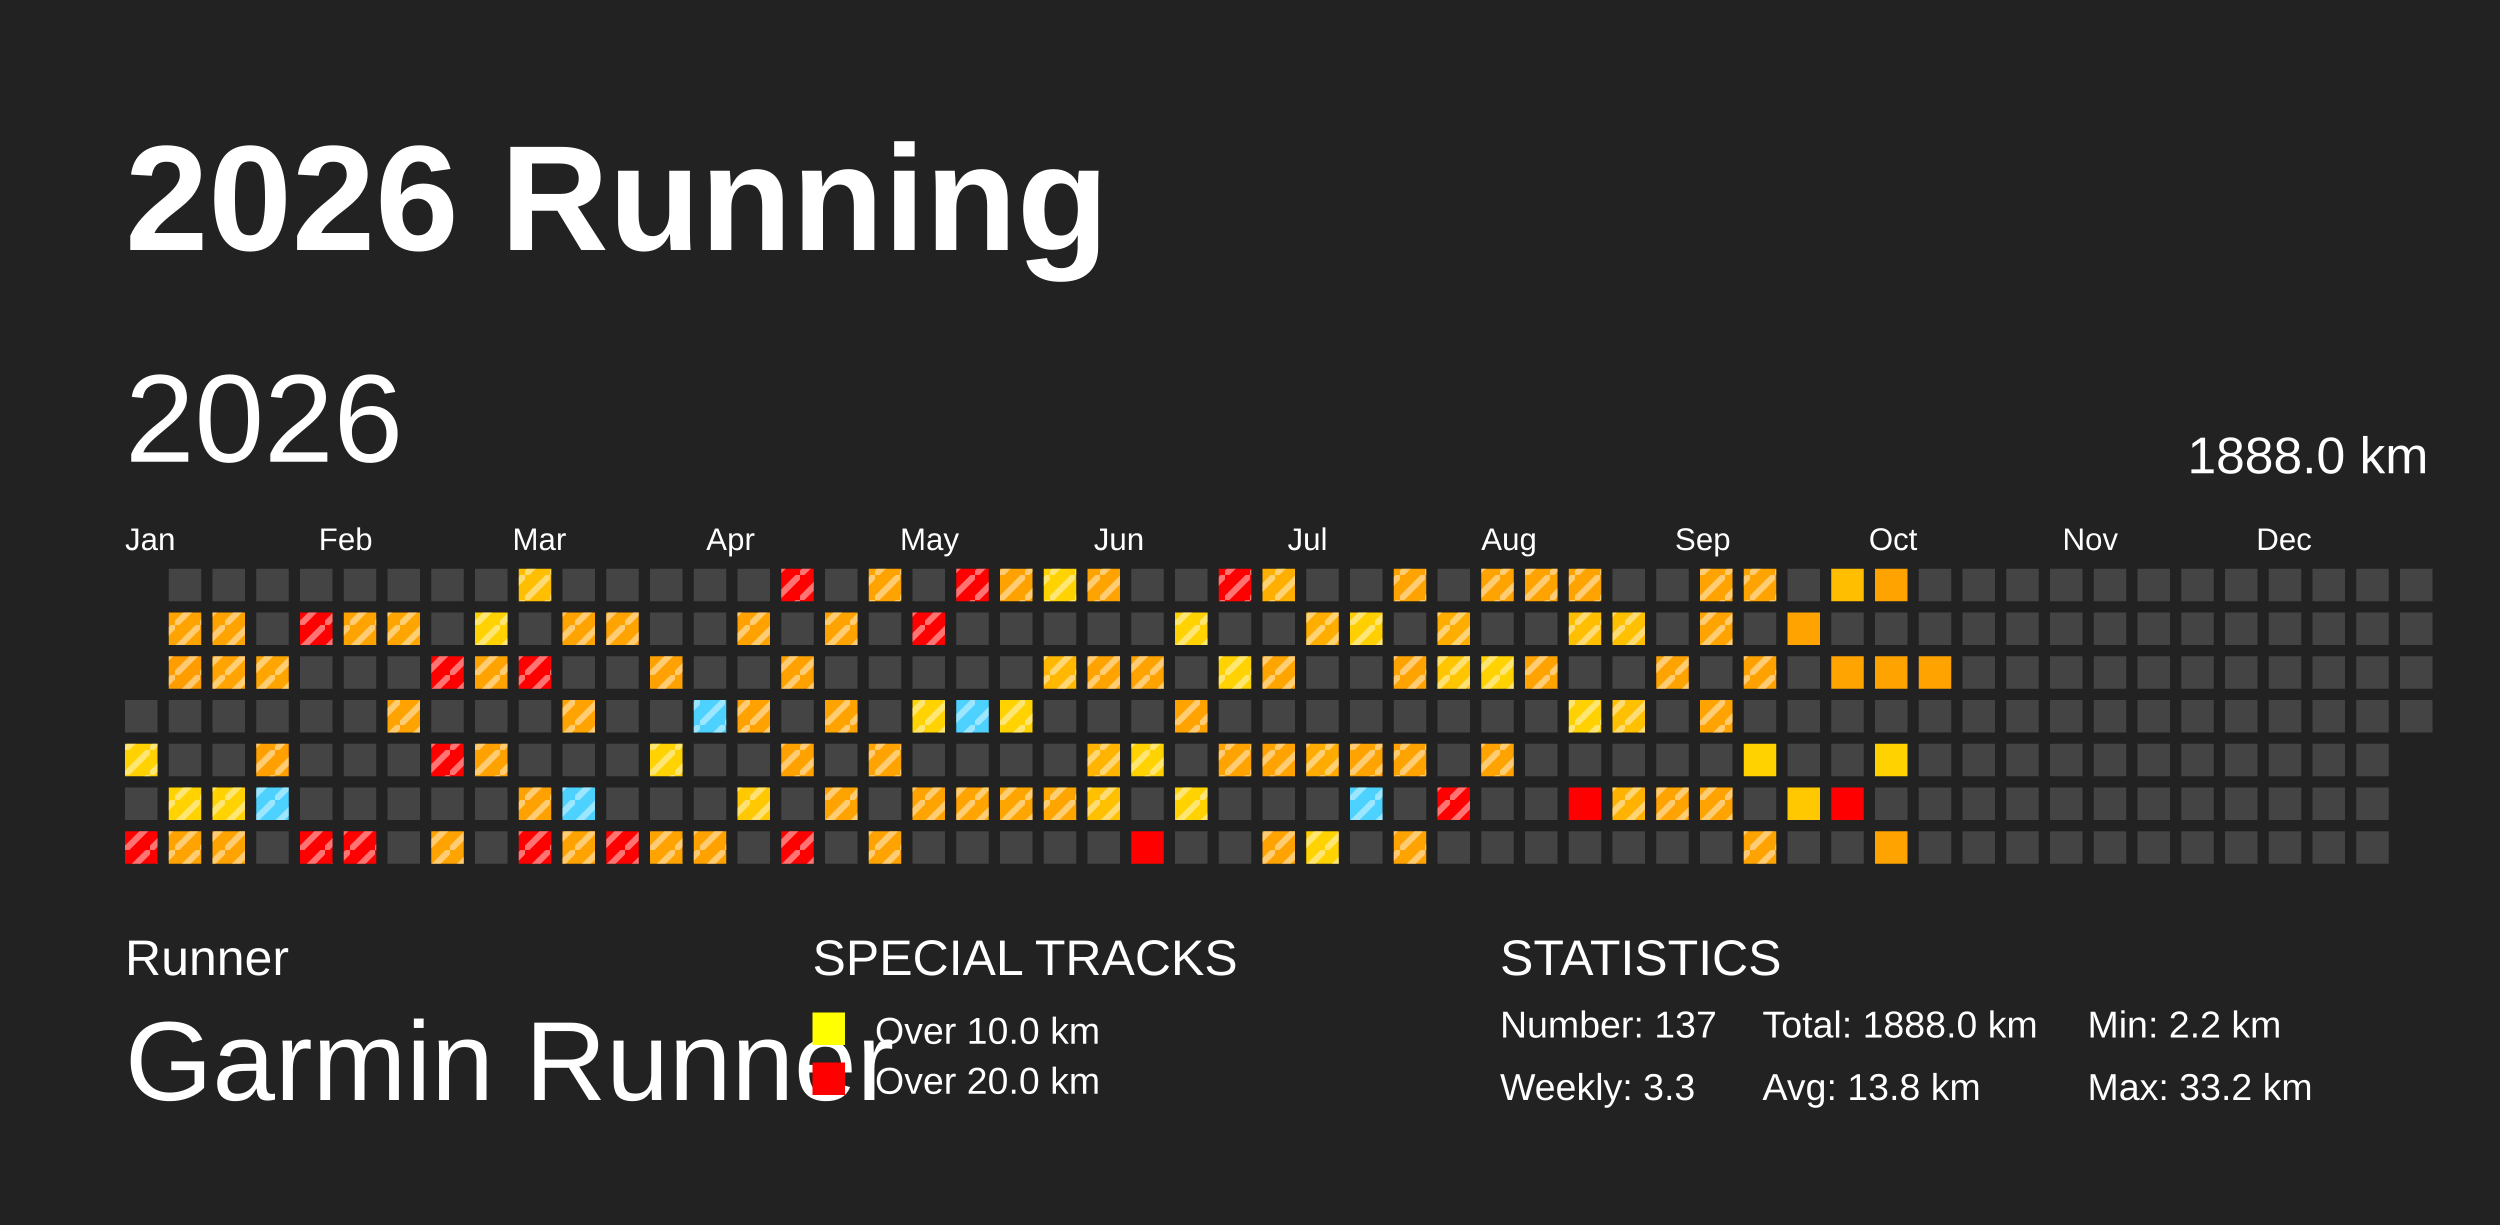
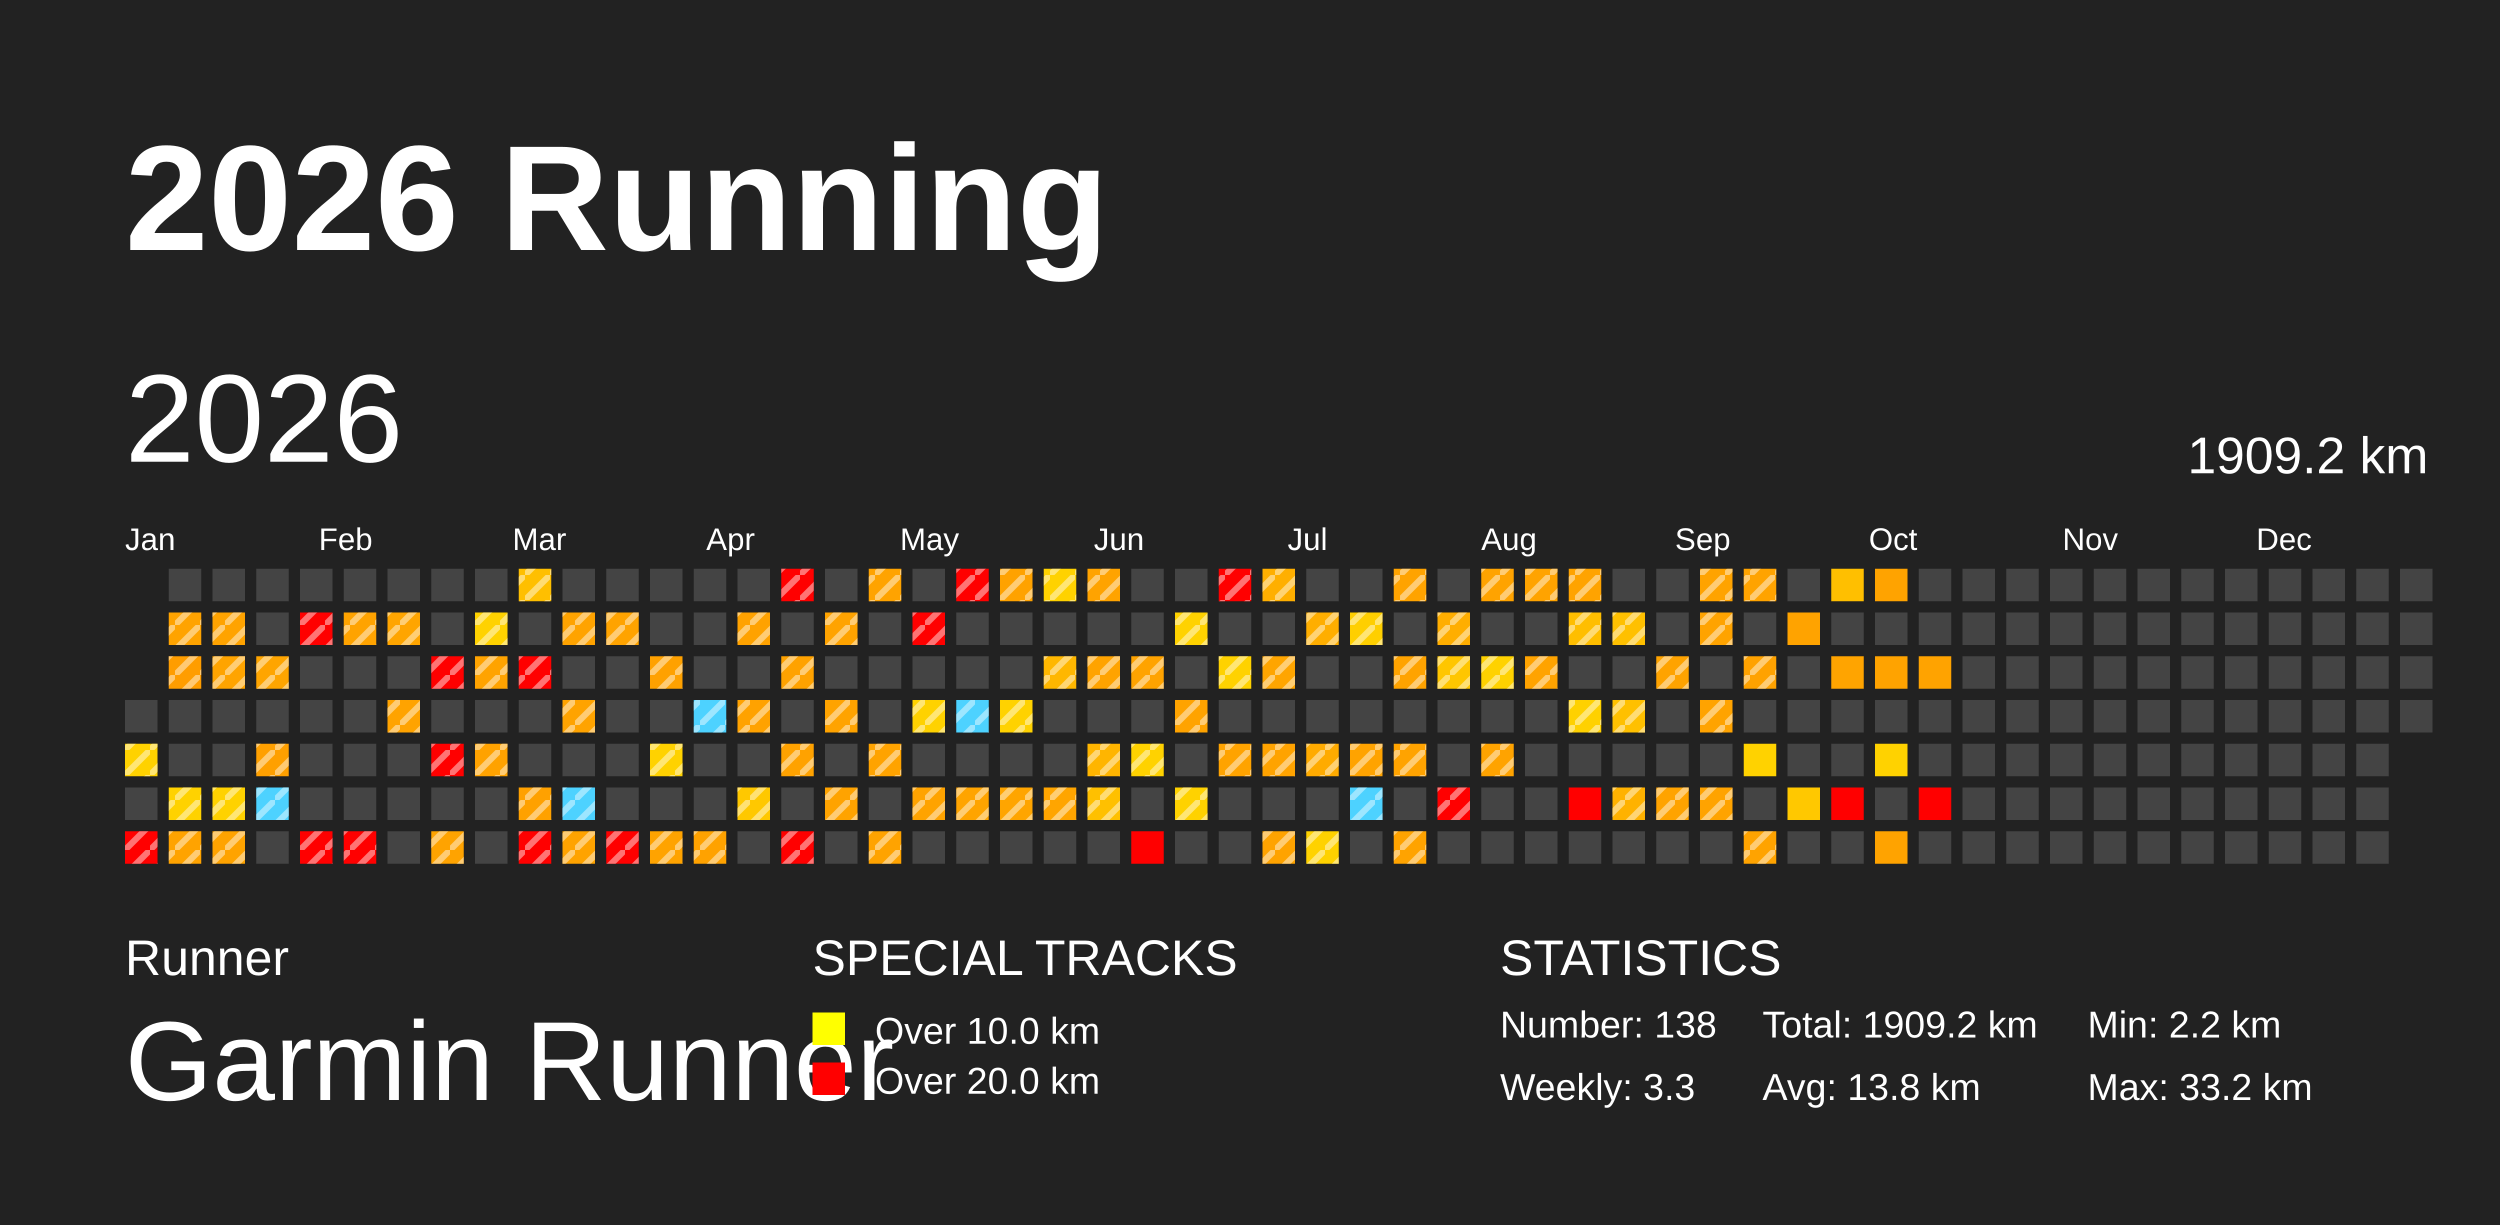
<svg xmlns="http://www.w3.org/2000/svg" baseProfile="full" height="98mm" version="1.1" viewBox="0,0,200,98" width="200mm">
  <defs>
    <pattern height="2" id="indoor-stripe" patternUnits="userSpaceOnUse" width="2">
      <line stroke="white" stroke-opacity="0.45" stroke-width="0.5" x1="0" x2="2" y1="2" y2="0" />
    </pattern>
  </defs>
  <rect fill="#222222" height="98" width="200" x="0" y="0" />
  <text fill="#FFFFFF" style="font-size:12px; font-family:Arial; font-weight:bold;" x="10" y="20">2026 Running</text>
  <text fill="#FFFFFF" style="font-size:4px; font-family:Arial" x="10" y="78">Runner</text>
  <text fill="#FFFFFF" style="font-size:9px; font-family:Arial" x="10" y="88">Garmin Runner</text>
  <text fill="#FFFFFF" style="font-size:4px; font-family:Arial" x="65" y="78">SPECIAL TRACKS</text>
  <rect fill="yellow" height="2.6" width="2.6" x="65" y="81" />
  <text fill="#FFFFFF" style="font-size:3px; font-family:Arial" x="70" y="83.5">Over 10.0 km</text>
  <rect fill="red" height="2.6" width="2.6" x="65" y="85" />
  <text fill="#FFFFFF" style="font-size:3px; font-family:Arial" x="70" y="87.5">Over 20.0 km</text>
  <text fill="#FFFFFF" style="font-size:4px; font-family:Arial" x="120" y="78">STATISTICS</text>
-   <text fill="#FFFFFF" style="font-size:3px; font-family:Arial" x="120" y="83">Number: 137</text>
+   <text fill="#FFFFFF" style="font-size:3px; font-family:Arial" x="120" y="83">Number: 138</text>
  <text fill="#FFFFFF" style="font-size:3px; font-family:Arial" x="120" y="88">Weekly: 3.3</text>
-   <text fill="#FFFFFF" style="font-size:3px; font-family:Arial" x="141" y="83">Total: 1888.0 km</text>
+   <text fill="#FFFFFF" style="font-size:3px; font-family:Arial" x="141" y="83">Total: 1909.2 km</text>
  <text fill="#FFFFFF" style="font-size:3px; font-family:Arial" x="141" y="88">Avg: 13.8 km</text>
  <text fill="#FFFFFF" style="font-size:3px; font-family:Arial" x="167" y="83">Min: 2.2 km</text>
  <text fill="#FFFFFF" style="font-size:3px; font-family:Arial" x="167" y="88">Max: 33.2 km</text>
  <text dominant-baseline="hanging" fill="#FFFFFF" style="font-size:10.0px; font-family:Arial;" x="10" y="30">2026</text>
-   <text dominant-baseline="hanging" fill="#FFFFFF" style="font-size:4.125px; font-family:Arial;" x="175" y="35">1888.0 km</text>
+   <text dominant-baseline="hanging" fill="#FFFFFF" style="font-size:4.125px; font-family:Arial;" x="175" y="35">1909.2 km</text>
  <text fill="#FFFFFF" style="font-size:2.5px; font-family:Arial" x="10.0" y="44">Jan</text>
  <text fill="#FFFFFF" style="font-size:2.5px; font-family:Arial" x="25.5" y="44">Feb</text>
  <text fill="#FFFFFF" style="font-size:2.5px; font-family:Arial" x="41.0" y="44">Mar</text>
  <text fill="#FFFFFF" style="font-size:2.5px; font-family:Arial" x="56.5" y="44">Apr</text>
  <text fill="#FFFFFF" style="font-size:2.5px; font-family:Arial" x="72.0" y="44">May</text>
  <text fill="#FFFFFF" style="font-size:2.5px; font-family:Arial" x="87.5" y="44">Jun</text>
  <text fill="#FFFFFF" style="font-size:2.5px; font-family:Arial" x="103.0" y="44">Jul</text>
  <text fill="#FFFFFF" style="font-size:2.5px; font-family:Arial" x="118.5" y="44">Aug</text>
  <text fill="#FFFFFF" style="font-size:2.5px; font-family:Arial" x="134.0" y="44">Sep</text>
  <text fill="#FFFFFF" style="font-size:2.5px; font-family:Arial" x="149.5" y="44">Oct</text>
  <text fill="#FFFFFF" style="font-size:2.5px; font-family:Arial" x="165.0" y="44">Nov</text>
  <text fill="#FFFFFF" style="font-size:2.5px; font-family:Arial" x="180.5" y="44">Dec</text>
  <rect fill="#444444" height="2.6" width="2.6" x="10.0" y="56.0" />
  <rect fill="#ffd200" height="2.6" width="2.6" x="10.0" y="59.5" />
  <rect fill="url(#indoor-stripe)" height="2.6" style="pointer-events: none;" width="2.6" x="10.0" y="59.5" />
  <rect fill="#444444" height="2.6" width="2.6" x="10.0" y="63.0" />
  <rect fill="red" height="2.6" width="2.6" x="10.0" y="66.5" />
  <rect fill="url(#indoor-stripe)" height="2.6" style="pointer-events: none;" width="2.6" x="10.0" y="66.5" />
  <rect fill="#444444" height="2.6" width="2.6" x="13.5" y="45.5" />
  <rect fill="#ffa300" height="2.6" width="2.6" x="13.5" y="49.0" />
  <rect fill="url(#indoor-stripe)" height="2.6" style="pointer-events: none;" width="2.6" x="13.5" y="49.0" />
  <rect fill="#ff9d00" height="2.6" width="2.6" x="13.5" y="52.5" />
  <rect fill="url(#indoor-stripe)" height="2.6" style="pointer-events: none;" width="2.6" x="13.5" y="52.5" />
  <rect fill="#444444" height="2.6" width="2.6" x="13.5" y="56.0" />
  <rect fill="#444444" height="2.6" width="2.6" x="13.5" y="59.5" />
  <rect fill="#ffd200" height="2.6" width="2.6" x="13.5" y="63.0" />
  <rect fill="url(#indoor-stripe)" height="2.6" style="pointer-events: none;" width="2.6" x="13.5" y="63.0" />
  <rect fill="#ffa300" height="2.6" width="2.6" x="13.5" y="66.5" />
  <rect fill="url(#indoor-stripe)" height="2.6" style="pointer-events: none;" width="2.6" x="13.5" y="66.5" />
  <rect fill="#444444" height="2.6" width="2.6" x="17.0" y="45.5" />
  <rect fill="#ffa300" height="2.6" width="2.6" x="17.0" y="49.0" />
  <rect fill="url(#indoor-stripe)" height="2.6" style="pointer-events: none;" width="2.6" x="17.0" y="49.0" />
  <rect fill="#ffa400" height="2.6" width="2.6" x="17.0" y="52.5" />
  <rect fill="url(#indoor-stripe)" height="2.6" style="pointer-events: none;" width="2.6" x="17.0" y="52.5" />
  <rect fill="#444444" height="2.6" width="2.6" x="17.0" y="56.0" />
  <rect fill="#444444" height="2.6" width="2.6" x="17.0" y="59.5" />
  <rect fill="#ffd200" height="2.6" width="2.6" x="17.0" y="63.0" />
  <rect fill="url(#indoor-stripe)" height="2.6" style="pointer-events: none;" width="2.6" x="17.0" y="63.0" />
  <rect fill="#ffa300" height="2.6" width="2.6" x="17.0" y="66.5" />
  <rect fill="url(#indoor-stripe)" height="2.6" style="pointer-events: none;" width="2.6" x="17.0" y="66.5" />
  <rect fill="#444444" height="2.6" width="2.6" x="20.5" y="45.5" />
  <rect fill="#444444" height="2.6" width="2.6" x="20.5" y="49.0" />
  <rect fill="#ffa500" height="2.6" width="2.6" x="20.5" y="52.5" />
  <rect fill="url(#indoor-stripe)" height="2.6" style="pointer-events: none;" width="2.6" x="20.5" y="52.5" />
  <rect fill="#444444" height="2.6" width="2.6" x="20.5" y="56.0" />
  <rect fill="#ffa000" height="2.6" width="2.6" x="20.5" y="59.5" />
  <rect fill="url(#indoor-stripe)" height="2.6" style="pointer-events: none;" width="2.6" x="20.5" y="59.5" />
  <rect fill="#4dd2ff" height="2.6" width="2.6" x="20.5" y="63.0" />
  <rect fill="url(#indoor-stripe)" height="2.6" style="pointer-events: none;" width="2.6" x="20.5" y="63.0" />
  <rect fill="#444444" height="2.6" width="2.6" x="20.5" y="66.5" />
  <rect fill="#444444" height="2.6" width="2.6" x="24.0" y="45.5" />
  <rect fill="red" height="2.6" width="2.6" x="24.0" y="49.0" />
  <rect fill="url(#indoor-stripe)" height="2.6" style="pointer-events: none;" width="2.6" x="24.0" y="49.0" />
  <rect fill="#444444" height="2.6" width="2.6" x="24.0" y="52.5" />
  <rect fill="#444444" height="2.6" width="2.6" x="24.0" y="56.0" />
  <rect fill="#444444" height="2.6" width="2.6" x="24.0" y="59.5" />
  <rect fill="#444444" height="2.6" width="2.6" x="24.0" y="63.0" />
  <rect fill="red" height="2.6" width="2.6" x="24.0" y="66.5" />
  <rect fill="url(#indoor-stripe)" height="2.6" style="pointer-events: none;" width="2.6" x="24.0" y="66.5" />
  <rect fill="#444444" height="2.6" width="2.6" x="27.5" y="45.5" />
  <rect fill="#ffa300" height="2.6" width="2.6" x="27.5" y="49.0" />
  <rect fill="url(#indoor-stripe)" height="2.6" style="pointer-events: none;" width="2.6" x="27.5" y="49.0" />
  <rect fill="#444444" height="2.6" width="2.6" x="27.5" y="52.5" />
  <rect fill="#444444" height="2.6" width="2.6" x="27.5" y="56.0" />
  <rect fill="#444444" height="2.6" width="2.6" x="27.5" y="59.5" />
  <rect fill="#444444" height="2.6" width="2.6" x="27.5" y="63.0" />
  <rect fill="red" height="2.6" width="2.6" x="27.5" y="66.5" />
  <rect fill="url(#indoor-stripe)" height="2.6" style="pointer-events: none;" width="2.6" x="27.5" y="66.5" />
  <rect fill="#444444" height="2.6" width="2.6" x="31.0" y="45.5" />
  <rect fill="#ffa500" height="2.6" width="2.6" x="31.0" y="49.0" />
  <rect fill="url(#indoor-stripe)" height="2.6" style="pointer-events: none;" width="2.6" x="31.0" y="49.0" />
  <rect fill="#444444" height="2.6" width="2.6" x="31.0" y="52.5" />
  <rect fill="#ffa300" height="2.6" width="2.6" x="31.0" y="56.0" />
  <rect fill="url(#indoor-stripe)" height="2.6" style="pointer-events: none;" width="2.6" x="31.0" y="56.0" />
  <rect fill="#444444" height="2.6" width="2.6" x="31.0" y="59.5" />
  <rect fill="#444444" height="2.6" width="2.6" x="31.0" y="63.0" />
  <rect fill="#444444" height="2.6" width="2.6" x="31.0" y="66.5" />
  <rect fill="#444444" height="2.6" width="2.6" x="34.5" y="45.5" />
  <rect fill="#444444" height="2.6" width="2.6" x="34.5" y="49.0" />
  <rect fill="red" height="2.6" width="2.6" x="34.5" y="52.5" />
  <rect fill="url(#indoor-stripe)" height="2.6" style="pointer-events: none;" width="2.6" x="34.5" y="52.5" />
  <rect fill="#444444" height="2.6" width="2.6" x="34.5" y="56.0" />
  <rect fill="red" height="2.6" width="2.6" x="34.5" y="59.5" />
  <rect fill="url(#indoor-stripe)" height="2.6" style="pointer-events: none;" width="2.6" x="34.5" y="59.5" />
  <rect fill="#444444" height="2.6" width="2.6" x="34.5" y="63.0" />
  <rect fill="#ffa300" height="2.6" width="2.6" x="34.5" y="66.5" />
  <rect fill="url(#indoor-stripe)" height="2.6" style="pointer-events: none;" width="2.6" x="34.5" y="66.5" />
  <rect fill="#444444" height="2.6" width="2.6" x="38.0" y="45.5" />
  <rect fill="#ffd200" height="2.6" width="2.6" x="38.0" y="49.0" />
  <rect fill="url(#indoor-stripe)" height="2.6" style="pointer-events: none;" width="2.6" x="38.0" y="49.0" />
  <rect fill="#ffa300" height="2.6" width="2.6" x="38.0" y="52.5" />
  <rect fill="url(#indoor-stripe)" height="2.6" style="pointer-events: none;" width="2.6" x="38.0" y="52.5" />
  <rect fill="#444444" height="2.6" width="2.6" x="38.0" y="56.0" />
  <rect fill="#ffa200" height="2.6" width="2.6" x="38.0" y="59.5" />
  <rect fill="url(#indoor-stripe)" height="2.6" style="pointer-events: none;" width="2.6" x="38.0" y="59.5" />
  <rect fill="#444444" height="2.6" width="2.6" x="38.0" y="63.0" />
  <rect fill="#444444" height="2.6" width="2.6" x="38.0" y="66.5" />
  <rect fill="#ffbf00" height="2.6" width="2.6" x="41.5" y="45.5" />
  <rect fill="url(#indoor-stripe)" height="2.6" style="pointer-events: none;" width="2.6" x="41.5" y="45.5" />
  <rect fill="#444444" height="2.6" width="2.6" x="41.5" y="49.0" />
  <rect fill="red" height="2.6" width="2.6" x="41.5" y="52.5" />
  <rect fill="url(#indoor-stripe)" height="2.6" style="pointer-events: none;" width="2.6" x="41.5" y="52.5" />
  <rect fill="#444444" height="2.6" width="2.6" x="41.5" y="56.0" />
  <rect fill="#444444" height="2.6" width="2.6" x="41.5" y="59.5" />
  <rect fill="#ffa100" height="2.6" width="2.6" x="41.5" y="63.0" />
  <rect fill="url(#indoor-stripe)" height="2.6" style="pointer-events: none;" width="2.6" x="41.5" y="63.0" />
  <rect fill="red" height="2.6" width="2.6" x="41.5" y="66.5" />
  <rect fill="url(#indoor-stripe)" height="2.6" style="pointer-events: none;" width="2.6" x="41.5" y="66.5" />
  <rect fill="#444444" height="2.6" width="2.6" x="45.0" y="45.5" />
  <rect fill="#ffa300" height="2.6" width="2.6" x="45.0" y="49.0" />
  <rect fill="url(#indoor-stripe)" height="2.6" style="pointer-events: none;" width="2.6" x="45.0" y="49.0" />
  <rect fill="#444444" height="2.6" width="2.6" x="45.0" y="52.5" />
  <rect fill="#ffa300" height="2.6" width="2.6" x="45.0" y="56.0" />
  <rect fill="url(#indoor-stripe)" height="2.6" style="pointer-events: none;" width="2.6" x="45.0" y="56.0" />
  <rect fill="#444444" height="2.6" width="2.6" x="45.0" y="59.5" />
  <rect fill="#4dd2ff" height="2.6" width="2.6" x="45.0" y="63.0" />
  <rect fill="url(#indoor-stripe)" height="2.6" style="pointer-events: none;" width="2.6" x="45.0" y="63.0" />
  <rect fill="#ffa300" height="2.6" width="2.6" x="45.0" y="66.5" />
  <rect fill="url(#indoor-stripe)" height="2.6" style="pointer-events: none;" width="2.6" x="45.0" y="66.5" />
  <rect fill="#444444" height="2.6" width="2.6" x="48.5" y="45.5" />
  <rect fill="#ffa300" height="2.6" width="2.6" x="48.5" y="49.0" />
  <rect fill="url(#indoor-stripe)" height="2.6" style="pointer-events: none;" width="2.6" x="48.5" y="49.0" />
  <rect fill="#444444" height="2.6" width="2.6" x="48.5" y="52.5" />
  <rect fill="#444444" height="2.6" width="2.6" x="48.5" y="56.0" />
  <rect fill="#444444" height="2.6" width="2.6" x="48.5" y="59.5" />
  <rect fill="#444444" height="2.6" width="2.6" x="48.5" y="63.0" />
  <rect fill="red" height="2.6" width="2.6" x="48.5" y="66.5" />
  <rect fill="url(#indoor-stripe)" height="2.6" style="pointer-events: none;" width="2.6" x="48.5" y="66.5" />
  <rect fill="#444444" height="2.6" width="2.6" x="52.0" y="45.5" />
  <rect fill="#444444" height="2.6" width="2.6" x="52.0" y="49.0" />
  <rect fill="#ffa100" height="2.6" width="2.6" x="52.0" y="52.5" />
  <rect fill="url(#indoor-stripe)" height="2.6" style="pointer-events: none;" width="2.6" x="52.0" y="52.5" />
  <rect fill="#444444" height="2.6" width="2.6" x="52.0" y="56.0" />
  <rect fill="#ffd200" height="2.6" width="2.6" x="52.0" y="59.5" />
  <rect fill="url(#indoor-stripe)" height="2.6" style="pointer-events: none;" width="2.6" x="52.0" y="59.5" />
  <rect fill="#444444" height="2.6" width="2.6" x="52.0" y="63.0" />
  <rect fill="#ffa300" height="2.6" width="2.6" x="52.0" y="66.5" />
  <rect fill="url(#indoor-stripe)" height="2.6" style="pointer-events: none;" width="2.6" x="52.0" y="66.5" />
  <rect fill="#444444" height="2.6" width="2.6" x="55.5" y="45.5" />
  <rect fill="#444444" height="2.6" width="2.6" x="55.5" y="49.0" />
  <rect fill="#444444" height="2.6" width="2.6" x="55.5" y="52.5" />
  <rect fill="#4dd2ff" height="2.6" width="2.6" x="55.5" y="56.0" />
  <rect fill="url(#indoor-stripe)" height="2.6" style="pointer-events: none;" width="2.6" x="55.5" y="56.0" />
  <rect fill="#444444" height="2.6" width="2.6" x="55.5" y="59.5" />
  <rect fill="#444444" height="2.6" width="2.6" x="55.5" y="63.0" />
  <rect fill="#ffa200" height="2.6" width="2.6" x="55.5" y="66.5" />
  <rect fill="url(#indoor-stripe)" height="2.6" style="pointer-events: none;" width="2.6" x="55.5" y="66.5" />
  <rect fill="#444444" height="2.6" width="2.6" x="59.0" y="45.5" />
  <rect fill="#ffa200" height="2.6" width="2.6" x="59.0" y="49.0" />
  <rect fill="url(#indoor-stripe)" height="2.6" style="pointer-events: none;" width="2.6" x="59.0" y="49.0" />
  <rect fill="#444444" height="2.6" width="2.6" x="59.0" y="52.5" />
  <rect fill="#ffa200" height="2.6" width="2.6" x="59.0" y="56.0" />
  <rect fill="url(#indoor-stripe)" height="2.6" style="pointer-events: none;" width="2.6" x="59.0" y="56.0" />
  <rect fill="#444444" height="2.6" width="2.6" x="59.0" y="59.5" />
  <rect fill="#ffc800" height="2.6" width="2.6" x="59.0" y="63.0" />
  <rect fill="url(#indoor-stripe)" height="2.6" style="pointer-events: none;" width="2.6" x="59.0" y="63.0" />
  <rect fill="#444444" height="2.6" width="2.6" x="59.0" y="66.5" />
  <rect fill="red" height="2.6" width="2.6" x="62.5" y="45.5" />
  <rect fill="url(#indoor-stripe)" height="2.6" style="pointer-events: none;" width="2.6" x="62.5" y="45.5" />
  <rect fill="#444444" height="2.6" width="2.6" x="62.5" y="49.0" />
  <rect fill="#ffa200" height="2.6" width="2.6" x="62.5" y="52.5" />
  <rect fill="url(#indoor-stripe)" height="2.6" style="pointer-events: none;" width="2.6" x="62.5" y="52.5" />
  <rect fill="#444444" height="2.6" width="2.6" x="62.5" y="56.0" />
  <rect fill="#ffa200" height="2.6" width="2.6" x="62.5" y="59.5" />
  <rect fill="url(#indoor-stripe)" height="2.6" style="pointer-events: none;" width="2.6" x="62.5" y="59.5" />
  <rect fill="#444444" height="2.6" width="2.6" x="62.5" y="63.0" />
  <rect fill="red" height="2.6" width="2.6" x="62.5" y="66.5" />
  <rect fill="url(#indoor-stripe)" height="2.6" style="pointer-events: none;" width="2.6" x="62.5" y="66.5" />
  <rect fill="#444444" height="2.6" width="2.6" x="66.0" y="45.5" />
  <rect fill="#ffa300" height="2.6" width="2.6" x="66.0" y="49.0" />
  <rect fill="url(#indoor-stripe)" height="2.6" style="pointer-events: none;" width="2.6" x="66.0" y="49.0" />
  <rect fill="#444444" height="2.6" width="2.6" x="66.0" y="52.5" />
  <rect fill="#ffa300" height="2.6" width="2.6" x="66.0" y="56.0" />
  <rect fill="url(#indoor-stripe)" height="2.6" style="pointer-events: none;" width="2.6" x="66.0" y="56.0" />
  <rect fill="#444444" height="2.6" width="2.6" x="66.0" y="59.5" />
  <rect fill="#ffa300" height="2.6" width="2.6" x="66.0" y="63.0" />
  <rect fill="url(#indoor-stripe)" height="2.6" style="pointer-events: none;" width="2.6" x="66.0" y="63.0" />
  <rect fill="#444444" height="2.6" width="2.6" x="66.0" y="66.5" />
  <rect fill="#ffa300" height="2.6" width="2.6" x="69.5" y="45.5" />
  <rect fill="url(#indoor-stripe)" height="2.6" style="pointer-events: none;" width="2.6" x="69.5" y="45.5" />
  <rect fill="#444444" height="2.6" width="2.6" x="69.5" y="49.0" />
  <rect fill="#444444" height="2.6" width="2.6" x="69.5" y="52.5" />
  <rect fill="#444444" height="2.6" width="2.6" x="69.5" y="56.0" />
  <rect fill="#ffa300" height="2.6" width="2.6" x="69.5" y="59.5" />
  <rect fill="url(#indoor-stripe)" height="2.6" style="pointer-events: none;" width="2.6" x="69.5" y="59.5" />
  <rect fill="#444444" height="2.6" width="2.6" x="69.5" y="63.0" />
  <rect fill="#ffa300" height="2.6" width="2.6" x="69.5" y="66.5" />
  <rect fill="url(#indoor-stripe)" height="2.6" style="pointer-events: none;" width="2.6" x="69.5" y="66.5" />
  <rect fill="#444444" height="2.6" width="2.6" x="73.0" y="45.5" />
  <rect fill="red" height="2.6" width="2.6" x="73.0" y="49.0" />
  <rect fill="url(#indoor-stripe)" height="2.6" style="pointer-events: none;" width="2.6" x="73.0" y="49.0" />
  <rect fill="#444444" height="2.6" width="2.6" x="73.0" y="52.5" />
  <rect fill="#ffd200" height="2.6" width="2.6" x="73.0" y="56.0" />
  <rect fill="url(#indoor-stripe)" height="2.6" style="pointer-events: none;" width="2.6" x="73.0" y="56.0" />
  <rect fill="#444444" height="2.6" width="2.6" x="73.0" y="59.5" />
  <rect fill="#ffa300" height="2.6" width="2.6" x="73.0" y="63.0" />
  <rect fill="url(#indoor-stripe)" height="2.6" style="pointer-events: none;" width="2.6" x="73.0" y="63.0" />
  <rect fill="#444444" height="2.6" width="2.6" x="73.0" y="66.5" />
  <rect fill="red" height="2.6" width="2.6" x="76.5" y="45.5" />
  <rect fill="url(#indoor-stripe)" height="2.6" style="pointer-events: none;" width="2.6" x="76.5" y="45.5" />
  <rect fill="#444444" height="2.6" width="2.6" x="76.5" y="49.0" />
  <rect fill="#444444" height="2.6" width="2.6" x="76.5" y="52.5" />
  <rect fill="#4dd2ff" height="2.6" width="2.6" x="76.5" y="56.0" />
  <rect fill="url(#indoor-stripe)" height="2.6" style="pointer-events: none;" width="2.6" x="76.5" y="56.0" />
  <rect fill="#444444" height="2.6" width="2.6" x="76.5" y="59.5" />
  <rect fill="#ffa400" height="2.6" width="2.6" x="76.5" y="63.0" />
  <rect fill="url(#indoor-stripe)" height="2.6" style="pointer-events: none;" width="2.6" x="76.5" y="63.0" />
  <rect fill="#444444" height="2.6" width="2.6" x="76.5" y="66.5" />
  <rect fill="#ffa200" height="2.6" width="2.6" x="80.0" y="45.5" />
  <rect fill="url(#indoor-stripe)" height="2.6" style="pointer-events: none;" width="2.6" x="80.0" y="45.5" />
  <rect fill="#444444" height="2.6" width="2.6" x="80.0" y="49.0" />
  <rect fill="#444444" height="2.6" width="2.6" x="80.0" y="52.5" />
  <rect fill="#ffd200" height="2.6" width="2.6" x="80.0" y="56.0" />
  <rect fill="url(#indoor-stripe)" height="2.6" style="pointer-events: none;" width="2.6" x="80.0" y="56.0" />
  <rect fill="#444444" height="2.6" width="2.6" x="80.0" y="59.5" />
  <rect fill="#ffa500" height="2.6" width="2.6" x="80.0" y="63.0" />
  <rect fill="url(#indoor-stripe)" height="2.6" style="pointer-events: none;" width="2.6" x="80.0" y="63.0" />
  <rect fill="#444444" height="2.6" width="2.6" x="80.0" y="66.5" />
  <rect fill="#ffd200" height="2.6" width="2.6" x="83.5" y="45.5" />
  <rect fill="url(#indoor-stripe)" height="2.6" style="pointer-events: none;" width="2.6" x="83.5" y="45.5" />
  <rect fill="#444444" height="2.6" width="2.6" x="83.5" y="49.0" />
  <rect fill="#ffb700" height="2.6" width="2.6" x="83.5" y="52.5" />
  <rect fill="url(#indoor-stripe)" height="2.6" style="pointer-events: none;" width="2.6" x="83.5" y="52.5" />
  <rect fill="#444444" height="2.6" width="2.6" x="83.5" y="56.0" />
  <rect fill="#444444" height="2.6" width="2.6" x="83.5" y="59.5" />
  <rect fill="#ffa500" height="2.6" width="2.6" x="83.5" y="63.0" />
  <rect fill="url(#indoor-stripe)" height="2.6" style="pointer-events: none;" width="2.6" x="83.5" y="63.0" />
  <rect fill="#444444" height="2.6" width="2.6" x="83.5" y="66.5" />
  <rect fill="#ffa300" height="2.6" width="2.6" x="87.0" y="45.5" />
  <rect fill="url(#indoor-stripe)" height="2.6" style="pointer-events: none;" width="2.6" x="87.0" y="45.5" />
  <rect fill="#444444" height="2.6" width="2.6" x="87.0" y="49.0" />
  <rect fill="#ffa300" height="2.6" width="2.6" x="87.0" y="52.5" />
  <rect fill="url(#indoor-stripe)" height="2.6" style="pointer-events: none;" width="2.6" x="87.0" y="52.5" />
  <rect fill="#444444" height="2.6" width="2.6" x="87.0" y="56.0" />
  <rect fill="#ffb500" height="2.6" width="2.6" x="87.0" y="59.5" />
  <rect fill="url(#indoor-stripe)" height="2.6" style="pointer-events: none;" width="2.6" x="87.0" y="59.5" />
  <rect fill="#ffc000" height="2.6" width="2.6" x="87.0" y="63.0" />
  <rect fill="url(#indoor-stripe)" height="2.6" style="pointer-events: none;" width="2.6" x="87.0" y="63.0" />
  <rect fill="#444444" height="2.6" width="2.6" x="87.0" y="66.5" />
  <rect fill="#444444" height="2.6" width="2.6" x="90.5" y="45.5" />
  <rect fill="#444444" height="2.6" width="2.6" x="90.5" y="49.0" />
  <rect fill="#ffa300" height="2.6" width="2.6" x="90.5" y="52.5" />
  <rect fill="url(#indoor-stripe)" height="2.6" style="pointer-events: none;" width="2.6" x="90.5" y="52.5" />
  <rect fill="#444444" height="2.6" width="2.6" x="90.5" y="56.0" />
  <rect fill="#ffd200" height="2.6" width="2.6" x="90.5" y="59.5" />
  <rect fill="url(#indoor-stripe)" height="2.6" style="pointer-events: none;" width="2.6" x="90.5" y="59.5" />
  <rect fill="#444444" height="2.6" width="2.6" x="90.5" y="63.0" />
  <rect fill="red" height="2.6" width="2.6" x="90.5" y="66.5" />
  <rect fill="#444444" height="2.6" width="2.6" x="94.0" y="45.5" />
  <rect fill="#ffd200" height="2.6" width="2.6" x="94.0" y="49.0" />
  <rect fill="url(#indoor-stripe)" height="2.6" style="pointer-events: none;" width="2.6" x="94.0" y="49.0" />
  <rect fill="#444444" height="2.6" width="2.6" x="94.0" y="52.5" />
  <rect fill="#ffa300" height="2.6" width="2.6" x="94.0" y="56.0" />
  <rect fill="url(#indoor-stripe)" height="2.6" style="pointer-events: none;" width="2.6" x="94.0" y="56.0" />
  <rect fill="#444444" height="2.6" width="2.6" x="94.0" y="59.5" />
  <rect fill="#ffd200" height="2.6" width="2.6" x="94.0" y="63.0" />
  <rect fill="url(#indoor-stripe)" height="2.6" style="pointer-events: none;" width="2.6" x="94.0" y="63.0" />
  <rect fill="#444444" height="2.6" width="2.6" x="94.0" y="66.5" />
  <rect fill="red" height="2.6" width="2.6" x="97.5" y="45.5" />
  <rect fill="url(#indoor-stripe)" height="2.6" style="pointer-events: none;" width="2.6" x="97.5" y="45.5" />
  <rect fill="#444444" height="2.6" width="2.6" x="97.5" y="49.0" />
  <rect fill="#ffd200" height="2.6" width="2.6" x="97.5" y="52.5" />
  <rect fill="url(#indoor-stripe)" height="2.6" style="pointer-events: none;" width="2.6" x="97.5" y="52.5" />
  <rect fill="#444444" height="2.6" width="2.6" x="97.5" y="56.0" />
  <rect fill="#ffa300" height="2.6" width="2.6" x="97.5" y="59.5" />
  <rect fill="url(#indoor-stripe)" height="2.6" style="pointer-events: none;" width="2.6" x="97.5" y="59.5" />
  <rect fill="#444444" height="2.6" width="2.6" x="97.5" y="63.0" />
  <rect fill="#444444" height="2.6" width="2.6" x="97.5" y="66.5" />
  <rect fill="#ffaf00" height="2.6" width="2.6" x="101.0" y="45.5" />
  <rect fill="url(#indoor-stripe)" height="2.6" style="pointer-events: none;" width="2.6" x="101.0" y="45.5" />
  <rect fill="#444444" height="2.6" width="2.6" x="101.0" y="49.0" />
  <rect fill="#ffa500" height="2.6" width="2.6" x="101.0" y="52.5" />
  <rect fill="url(#indoor-stripe)" height="2.6" style="pointer-events: none;" width="2.6" x="101.0" y="52.5" />
  <rect fill="#444444" height="2.6" width="2.6" x="101.0" y="56.0" />
  <rect fill="#ffa300" height="2.6" width="2.6" x="101.0" y="59.5" />
  <rect fill="url(#indoor-stripe)" height="2.6" style="pointer-events: none;" width="2.6" x="101.0" y="59.5" />
  <rect fill="#444444" height="2.6" width="2.6" x="101.0" y="63.0" />
  <rect fill="#ffa300" height="2.6" width="2.6" x="101.0" y="66.5" />
  <rect fill="url(#indoor-stripe)" height="2.6" style="pointer-events: none;" width="2.6" x="101.0" y="66.5" />
  <rect fill="#444444" height="2.6" width="2.6" x="104.5" y="45.5" />
  <rect fill="#ffae00" height="2.6" width="2.6" x="104.5" y="49.0" />
  <rect fill="url(#indoor-stripe)" height="2.6" style="pointer-events: none;" width="2.6" x="104.5" y="49.0" />
  <rect fill="#444444" height="2.6" width="2.6" x="104.5" y="52.5" />
  <rect fill="#444444" height="2.6" width="2.6" x="104.5" y="56.0" />
  <rect fill="#ffab00" height="2.6" width="2.6" x="104.5" y="59.5" />
  <rect fill="url(#indoor-stripe)" height="2.6" style="pointer-events: none;" width="2.6" x="104.5" y="59.5" />
  <rect fill="#444444" height="2.6" width="2.6" x="104.5" y="63.0" />
  <rect fill="#ffd200" height="2.6" width="2.6" x="104.5" y="66.5" />
  <rect fill="url(#indoor-stripe)" height="2.6" style="pointer-events: none;" width="2.6" x="104.5" y="66.5" />
  <rect fill="#444444" height="2.6" width="2.6" x="108.0" y="45.5" />
  <rect fill="#ffcf00" height="2.6" width="2.6" x="108.0" y="49.0" />
  <rect fill="url(#indoor-stripe)" height="2.6" style="pointer-events: none;" width="2.6" x="108.0" y="49.0" />
  <rect fill="#444444" height="2.6" width="2.6" x="108.0" y="52.5" />
  <rect fill="#444444" height="2.6" width="2.6" x="108.0" y="56.0" />
  <rect fill="#ffa300" height="2.6" width="2.6" x="108.0" y="59.5" />
  <rect fill="url(#indoor-stripe)" height="2.6" style="pointer-events: none;" width="2.6" x="108.0" y="59.5" />
  <rect fill="#4dd2ff" height="2.6" width="2.6" x="108.0" y="63.0" />
  <rect fill="url(#indoor-stripe)" height="2.6" style="pointer-events: none;" width="2.6" x="108.0" y="63.0" />
  <rect fill="#444444" height="2.6" width="2.6" x="108.0" y="66.5" />
  <rect fill="#ffa300" height="2.6" width="2.6" x="111.5" y="45.5" />
  <rect fill="url(#indoor-stripe)" height="2.6" style="pointer-events: none;" width="2.6" x="111.5" y="45.5" />
  <rect fill="#444444" height="2.6" width="2.6" x="111.5" y="49.0" />
  <rect fill="#ffa300" height="2.6" width="2.6" x="111.5" y="52.5" />
  <rect fill="url(#indoor-stripe)" height="2.6" style="pointer-events: none;" width="2.6" x="111.5" y="52.5" />
  <rect fill="#444444" height="2.6" width="2.6" x="111.5" y="56.0" />
  <rect fill="#ffa300" height="2.6" width="2.6" x="111.5" y="59.5" />
  <rect fill="url(#indoor-stripe)" height="2.6" style="pointer-events: none;" width="2.6" x="111.5" y="59.5" />
  <rect fill="#444444" height="2.6" width="2.6" x="111.5" y="63.0" />
  <rect fill="#ffa300" height="2.6" width="2.6" x="111.5" y="66.5" />
  <rect fill="url(#indoor-stripe)" height="2.6" style="pointer-events: none;" width="2.6" x="111.5" y="66.5" />
  <rect fill="#444444" height="2.6" width="2.6" x="115.0" y="45.5" />
  <rect fill="#ffae00" height="2.6" width="2.6" x="115.0" y="49.0" />
  <rect fill="url(#indoor-stripe)" height="2.6" style="pointer-events: none;" width="2.6" x="115.0" y="49.0" />
  <rect fill="#ffc600" height="2.6" width="2.6" x="115.0" y="52.5" />
  <rect fill="url(#indoor-stripe)" height="2.6" style="pointer-events: none;" width="2.6" x="115.0" y="52.5" />
  <rect fill="#444444" height="2.6" width="2.6" x="115.0" y="56.0" />
  <rect fill="#444444" height="2.6" width="2.6" x="115.0" y="59.5" />
  <rect fill="red" height="2.6" width="2.6" x="115.0" y="63.0" />
  <rect fill="url(#indoor-stripe)" height="2.6" style="pointer-events: none;" width="2.6" x="115.0" y="63.0" />
  <rect fill="#444444" height="2.6" width="2.6" x="115.0" y="66.5" />
  <rect fill="#ffa300" height="2.6" width="2.6" x="118.5" y="45.5" />
  <rect fill="url(#indoor-stripe)" height="2.6" style="pointer-events: none;" width="2.6" x="118.5" y="45.5" />
  <rect fill="#444444" height="2.6" width="2.6" x="118.5" y="49.0" />
  <rect fill="#ffd200" height="2.6" width="2.6" x="118.5" y="52.5" />
  <rect fill="url(#indoor-stripe)" height="2.6" style="pointer-events: none;" width="2.6" x="118.5" y="52.5" />
  <rect fill="#444444" height="2.6" width="2.6" x="118.5" y="56.0" />
  <rect fill="#ffa300" height="2.6" width="2.6" x="118.5" y="59.5" />
  <rect fill="url(#indoor-stripe)" height="2.6" style="pointer-events: none;" width="2.6" x="118.5" y="59.5" />
  <rect fill="#444444" height="2.6" width="2.6" x="118.5" y="63.0" />
  <rect fill="#444444" height="2.6" width="2.6" x="118.5" y="66.5" />
  <rect fill="#ffa300" height="2.6" width="2.6" x="122.0" y="45.5" />
  <rect fill="url(#indoor-stripe)" height="2.6" style="pointer-events: none;" width="2.6" x="122.0" y="45.5" />
  <rect fill="#444444" height="2.6" width="2.6" x="122.0" y="49.0" />
  <rect fill="#ffa300" height="2.6" width="2.6" x="122.0" y="52.5" />
  <rect fill="url(#indoor-stripe)" height="2.6" style="pointer-events: none;" width="2.6" x="122.0" y="52.5" />
  <rect fill="#444444" height="2.6" width="2.6" x="122.0" y="56.0" />
  <rect fill="#444444" height="2.6" width="2.6" x="122.0" y="59.5" />
  <rect fill="#444444" height="2.6" width="2.6" x="122.0" y="63.0" />
  <rect fill="#444444" height="2.6" width="2.6" x="122.0" y="66.5" />
  <rect fill="#ffa300" height="2.6" width="2.6" x="125.5" y="45.5" />
  <rect fill="url(#indoor-stripe)" height="2.6" style="pointer-events: none;" width="2.6" x="125.5" y="45.5" />
  <rect fill="#ffbe00" height="2.6" width="2.6" x="125.5" y="49.0" />
  <rect fill="url(#indoor-stripe)" height="2.6" style="pointer-events: none;" width="2.6" x="125.5" y="49.0" />
  <rect fill="#444444" height="2.6" width="2.6" x="125.5" y="52.5" />
  <rect fill="#ffd100" height="2.6" width="2.6" x="125.5" y="56.0" />
  <rect fill="url(#indoor-stripe)" height="2.6" style="pointer-events: none;" width="2.6" x="125.5" y="56.0" />
  <rect fill="#444444" height="2.6" width="2.6" x="125.5" y="59.5" />
  <rect fill="red" height="2.6" width="2.6" x="125.5" y="63.0" />
  <rect fill="#444444" height="2.6" width="2.6" x="125.5" y="66.5" />
  <rect fill="#444444" height="2.6" width="2.6" x="129.0" y="45.5" />
  <rect fill="#ffc000" height="2.6" width="2.6" x="129.0" y="49.0" />
  <rect fill="url(#indoor-stripe)" height="2.6" style="pointer-events: none;" width="2.6" x="129.0" y="49.0" />
  <rect fill="#444444" height="2.6" width="2.6" x="129.0" y="52.5" />
  <rect fill="#ffc000" height="2.6" width="2.6" x="129.0" y="56.0" />
  <rect fill="url(#indoor-stripe)" height="2.6" style="pointer-events: none;" width="2.6" x="129.0" y="56.0" />
  <rect fill="#444444" height="2.6" width="2.6" x="129.0" y="59.5" />
  <rect fill="#ffb200" height="2.6" width="2.6" x="129.0" y="63.0" />
  <rect fill="url(#indoor-stripe)" height="2.6" style="pointer-events: none;" width="2.6" x="129.0" y="63.0" />
  <rect fill="#444444" height="2.6" width="2.6" x="129.0" y="66.5" />
  <rect fill="#444444" height="2.6" width="2.6" x="132.5" y="45.5" />
  <rect fill="#444444" height="2.6" width="2.6" x="132.5" y="49.0" />
  <rect fill="#ffa300" height="2.6" width="2.6" x="132.5" y="52.5" />
  <rect fill="url(#indoor-stripe)" height="2.6" style="pointer-events: none;" width="2.6" x="132.5" y="52.5" />
  <rect fill="#444444" height="2.6" width="2.6" x="132.5" y="56.0" />
  <rect fill="#444444" height="2.6" width="2.6" x="132.5" y="59.5" />
  <rect fill="#ffa300" height="2.6" width="2.6" x="132.5" y="63.0" />
  <rect fill="url(#indoor-stripe)" height="2.6" style="pointer-events: none;" width="2.6" x="132.5" y="63.0" />
  <rect fill="#444444" height="2.6" width="2.6" x="132.5" y="66.5" />
  <rect fill="#ffa300" height="2.6" width="2.6" x="136.0" y="45.5" />
  <rect fill="url(#indoor-stripe)" height="2.6" style="pointer-events: none;" width="2.6" x="136.0" y="45.5" />
  <rect fill="#ffa300" height="2.6" width="2.6" x="136.0" y="49.0" />
  <rect fill="url(#indoor-stripe)" height="2.6" style="pointer-events: none;" width="2.6" x="136.0" y="49.0" />
  <rect fill="#444444" height="2.6" width="2.6" x="136.0" y="52.5" />
  <rect fill="#ffa300" height="2.6" width="2.6" x="136.0" y="56.0" />
  <rect fill="url(#indoor-stripe)" height="2.6" style="pointer-events: none;" width="2.6" x="136.0" y="56.0" />
  <rect fill="#444444" height="2.6" width="2.6" x="136.0" y="59.5" />
  <rect fill="#ffa300" height="2.6" width="2.6" x="136.0" y="63.0" />
  <rect fill="url(#indoor-stripe)" height="2.6" style="pointer-events: none;" width="2.6" x="136.0" y="63.0" />
  <rect fill="#444444" height="2.6" width="2.6" x="136.0" y="66.5" />
  <rect fill="#ffa300" height="2.6" width="2.6" x="139.5" y="45.5" />
  <rect fill="url(#indoor-stripe)" height="2.6" style="pointer-events: none;" width="2.6" x="139.5" y="45.5" />
  <rect fill="#444444" height="2.6" width="2.6" x="139.5" y="49.0" />
  <rect fill="#ffa200" height="2.6" width="2.6" x="139.5" y="52.5" />
  <rect fill="url(#indoor-stripe)" height="2.6" style="pointer-events: none;" width="2.6" x="139.5" y="52.5" />
  <rect fill="#444444" height="2.6" width="2.6" x="139.5" y="56.0" />
  <rect fill="#ffd200" height="2.6" width="2.6" x="139.5" y="59.5" />
  <rect fill="#444444" height="2.6" width="2.6" x="139.5" y="63.0" />
  <rect fill="#ffa300" height="2.6" width="2.6" x="139.5" y="66.5" />
  <rect fill="url(#indoor-stripe)" height="2.6" style="pointer-events: none;" width="2.6" x="139.5" y="66.5" />
  <rect fill="#444444" height="2.6" width="2.6" x="143.0" y="45.5" />
  <rect fill="#ffa300" height="2.6" width="2.6" x="143.0" y="49.0" />
  <rect fill="#444444" height="2.6" width="2.6" x="143.0" y="52.5" />
  <rect fill="#444444" height="2.6" width="2.6" x="143.0" y="56.0" />
  <rect fill="#444444" height="2.6" width="2.6" x="143.0" y="59.5" />
  <rect fill="#ffc800" height="2.6" width="2.6" x="143.0" y="63.0" />
  <rect fill="#444444" height="2.6" width="2.6" x="143.0" y="66.5" />
  <rect fill="#ffbf00" height="2.6" width="2.6" x="146.5" y="45.5" />
  <rect fill="#444444" height="2.6" width="2.6" x="146.5" y="49.0" />
  <rect fill="#ffa400" height="2.6" width="2.6" x="146.5" y="52.5" />
  <rect fill="#444444" height="2.6" width="2.6" x="146.5" y="56.0" />
  <rect fill="#444444" height="2.6" width="2.6" x="146.5" y="59.5" />
  <rect fill="red" height="2.6" width="2.6" x="146.5" y="63.0" />
  <rect fill="#444444" height="2.6" width="2.6" x="146.5" y="66.5" />
  <rect fill="#ffa300" height="2.6" width="2.6" x="150.0" y="45.5" />
  <rect fill="#444444" height="2.6" width="2.6" x="150.0" y="49.0" />
  <rect fill="#ffa300" height="2.6" width="2.6" x="150.0" y="52.5" />
  <rect fill="#444444" height="2.6" width="2.6" x="150.0" y="56.0" />
  <rect fill="#ffd200" height="2.6" width="2.6" x="150.0" y="59.5" />
  <rect fill="#444444" height="2.6" width="2.6" x="150.0" y="63.0" />
  <rect fill="#ffa300" height="2.6" width="2.6" x="150.0" y="66.5" />
  <rect fill="#444444" height="2.6" width="2.6" x="153.5" y="45.5" />
  <rect fill="#444444" height="2.6" width="2.6" x="153.5" y="49.0" />
  <rect fill="#ffa300" height="2.6" width="2.6" x="153.5" y="52.5" />
  <rect fill="#444444" height="2.6" width="2.6" x="153.5" y="56.0" />
  <rect fill="#444444" height="2.6" width="2.6" x="153.5" y="59.5" />
-   <rect fill="#444444" height="2.6" width="2.6" x="153.5" y="63.0" />
+   <rect fill="red" height="2.6" width="2.6" x="153.5" y="63.0" />
  <rect fill="#444444" height="2.6" width="2.6" x="153.5" y="66.5" />
  <rect fill="#444444" height="2.6" width="2.6" x="157.0" y="45.5" />
  <rect fill="#444444" height="2.6" width="2.6" x="157.0" y="49.0" />
  <rect fill="#444444" height="2.6" width="2.6" x="157.0" y="52.5" />
  <rect fill="#444444" height="2.6" width="2.6" x="157.0" y="56.0" />
  <rect fill="#444444" height="2.6" width="2.6" x="157.0" y="59.5" />
  <rect fill="#444444" height="2.6" width="2.6" x="157.0" y="63.0" />
  <rect fill="#444444" height="2.6" width="2.6" x="157.0" y="66.5" />
  <rect fill="#444444" height="2.6" width="2.6" x="160.5" y="45.5" />
  <rect fill="#444444" height="2.6" width="2.6" x="160.5" y="49.0" />
  <rect fill="#444444" height="2.6" width="2.6" x="160.5" y="52.5" />
  <rect fill="#444444" height="2.6" width="2.6" x="160.5" y="56.0" />
  <rect fill="#444444" height="2.6" width="2.6" x="160.5" y="59.5" />
  <rect fill="#444444" height="2.6" width="2.6" x="160.5" y="63.0" />
  <rect fill="#444444" height="2.6" width="2.6" x="160.5" y="66.5" />
  <rect fill="#444444" height="2.6" width="2.6" x="164.0" y="45.5" />
  <rect fill="#444444" height="2.6" width="2.6" x="164.0" y="49.0" />
  <rect fill="#444444" height="2.6" width="2.6" x="164.0" y="52.5" />
  <rect fill="#444444" height="2.6" width="2.6" x="164.0" y="56.0" />
  <rect fill="#444444" height="2.6" width="2.6" x="164.0" y="59.5" />
  <rect fill="#444444" height="2.6" width="2.6" x="164.0" y="63.0" />
  <rect fill="#444444" height="2.6" width="2.6" x="164.0" y="66.5" />
  <rect fill="#444444" height="2.6" width="2.6" x="167.5" y="45.5" />
  <rect fill="#444444" height="2.6" width="2.6" x="167.5" y="49.0" />
  <rect fill="#444444" height="2.6" width="2.6" x="167.5" y="52.5" />
  <rect fill="#444444" height="2.6" width="2.6" x="167.5" y="56.0" />
  <rect fill="#444444" height="2.6" width="2.6" x="167.5" y="59.5" />
  <rect fill="#444444" height="2.6" width="2.6" x="167.5" y="63.0" />
  <rect fill="#444444" height="2.6" width="2.6" x="167.5" y="66.5" />
  <rect fill="#444444" height="2.6" width="2.6" x="171.0" y="45.5" />
  <rect fill="#444444" height="2.6" width="2.6" x="171.0" y="49.0" />
  <rect fill="#444444" height="2.6" width="2.6" x="171.0" y="52.5" />
  <rect fill="#444444" height="2.6" width="2.6" x="171.0" y="56.0" />
  <rect fill="#444444" height="2.6" width="2.6" x="171.0" y="59.5" />
  <rect fill="#444444" height="2.6" width="2.6" x="171.0" y="63.0" />
  <rect fill="#444444" height="2.6" width="2.6" x="171.0" y="66.5" />
  <rect fill="#444444" height="2.6" width="2.6" x="174.5" y="45.5" />
  <rect fill="#444444" height="2.6" width="2.6" x="174.5" y="49.0" />
  <rect fill="#444444" height="2.6" width="2.6" x="174.5" y="52.5" />
  <rect fill="#444444" height="2.6" width="2.6" x="174.5" y="56.0" />
  <rect fill="#444444" height="2.6" width="2.6" x="174.5" y="59.5" />
  <rect fill="#444444" height="2.6" width="2.6" x="174.5" y="63.0" />
  <rect fill="#444444" height="2.6" width="2.6" x="174.5" y="66.5" />
  <rect fill="#444444" height="2.6" width="2.6" x="178.0" y="45.5" />
  <rect fill="#444444" height="2.6" width="2.6" x="178.0" y="49.0" />
  <rect fill="#444444" height="2.6" width="2.6" x="178.0" y="52.5" />
  <rect fill="#444444" height="2.6" width="2.6" x="178.0" y="56.0" />
  <rect fill="#444444" height="2.6" width="2.6" x="178.0" y="59.5" />
  <rect fill="#444444" height="2.6" width="2.6" x="178.0" y="63.0" />
  <rect fill="#444444" height="2.6" width="2.6" x="178.0" y="66.5" />
  <rect fill="#444444" height="2.6" width="2.6" x="181.5" y="45.5" />
  <rect fill="#444444" height="2.6" width="2.6" x="181.5" y="49.0" />
  <rect fill="#444444" height="2.6" width="2.6" x="181.5" y="52.5" />
  <rect fill="#444444" height="2.6" width="2.6" x="181.5" y="56.0" />
  <rect fill="#444444" height="2.6" width="2.6" x="181.5" y="59.5" />
  <rect fill="#444444" height="2.6" width="2.6" x="181.5" y="63.0" />
  <rect fill="#444444" height="2.6" width="2.6" x="181.5" y="66.5" />
  <rect fill="#444444" height="2.6" width="2.6" x="185.0" y="45.5" />
  <rect fill="#444444" height="2.6" width="2.6" x="185.0" y="49.0" />
  <rect fill="#444444" height="2.6" width="2.6" x="185.0" y="52.5" />
  <rect fill="#444444" height="2.6" width="2.6" x="185.0" y="56.0" />
  <rect fill="#444444" height="2.6" width="2.6" x="185.0" y="59.5" />
  <rect fill="#444444" height="2.6" width="2.6" x="185.0" y="63.0" />
  <rect fill="#444444" height="2.6" width="2.6" x="185.0" y="66.5" />
  <rect fill="#444444" height="2.6" width="2.6" x="188.5" y="45.5" />
  <rect fill="#444444" height="2.6" width="2.6" x="188.5" y="49.0" />
  <rect fill="#444444" height="2.6" width="2.6" x="188.5" y="52.5" />
  <rect fill="#444444" height="2.6" width="2.6" x="188.5" y="56.0" />
  <rect fill="#444444" height="2.6" width="2.6" x="188.5" y="59.5" />
  <rect fill="#444444" height="2.6" width="2.6" x="188.5" y="63.0" />
  <rect fill="#444444" height="2.6" width="2.6" x="188.5" y="66.5" />
  <rect fill="#444444" height="2.6" width="2.6" x="192.0" y="45.5" />
  <rect fill="#444444" height="2.6" width="2.6" x="192.0" y="49.0" />
  <rect fill="#444444" height="2.6" width="2.6" x="192.0" y="52.5" />
  <rect fill="#444444" height="2.6" width="2.6" x="192.0" y="56.0" />
</svg>
